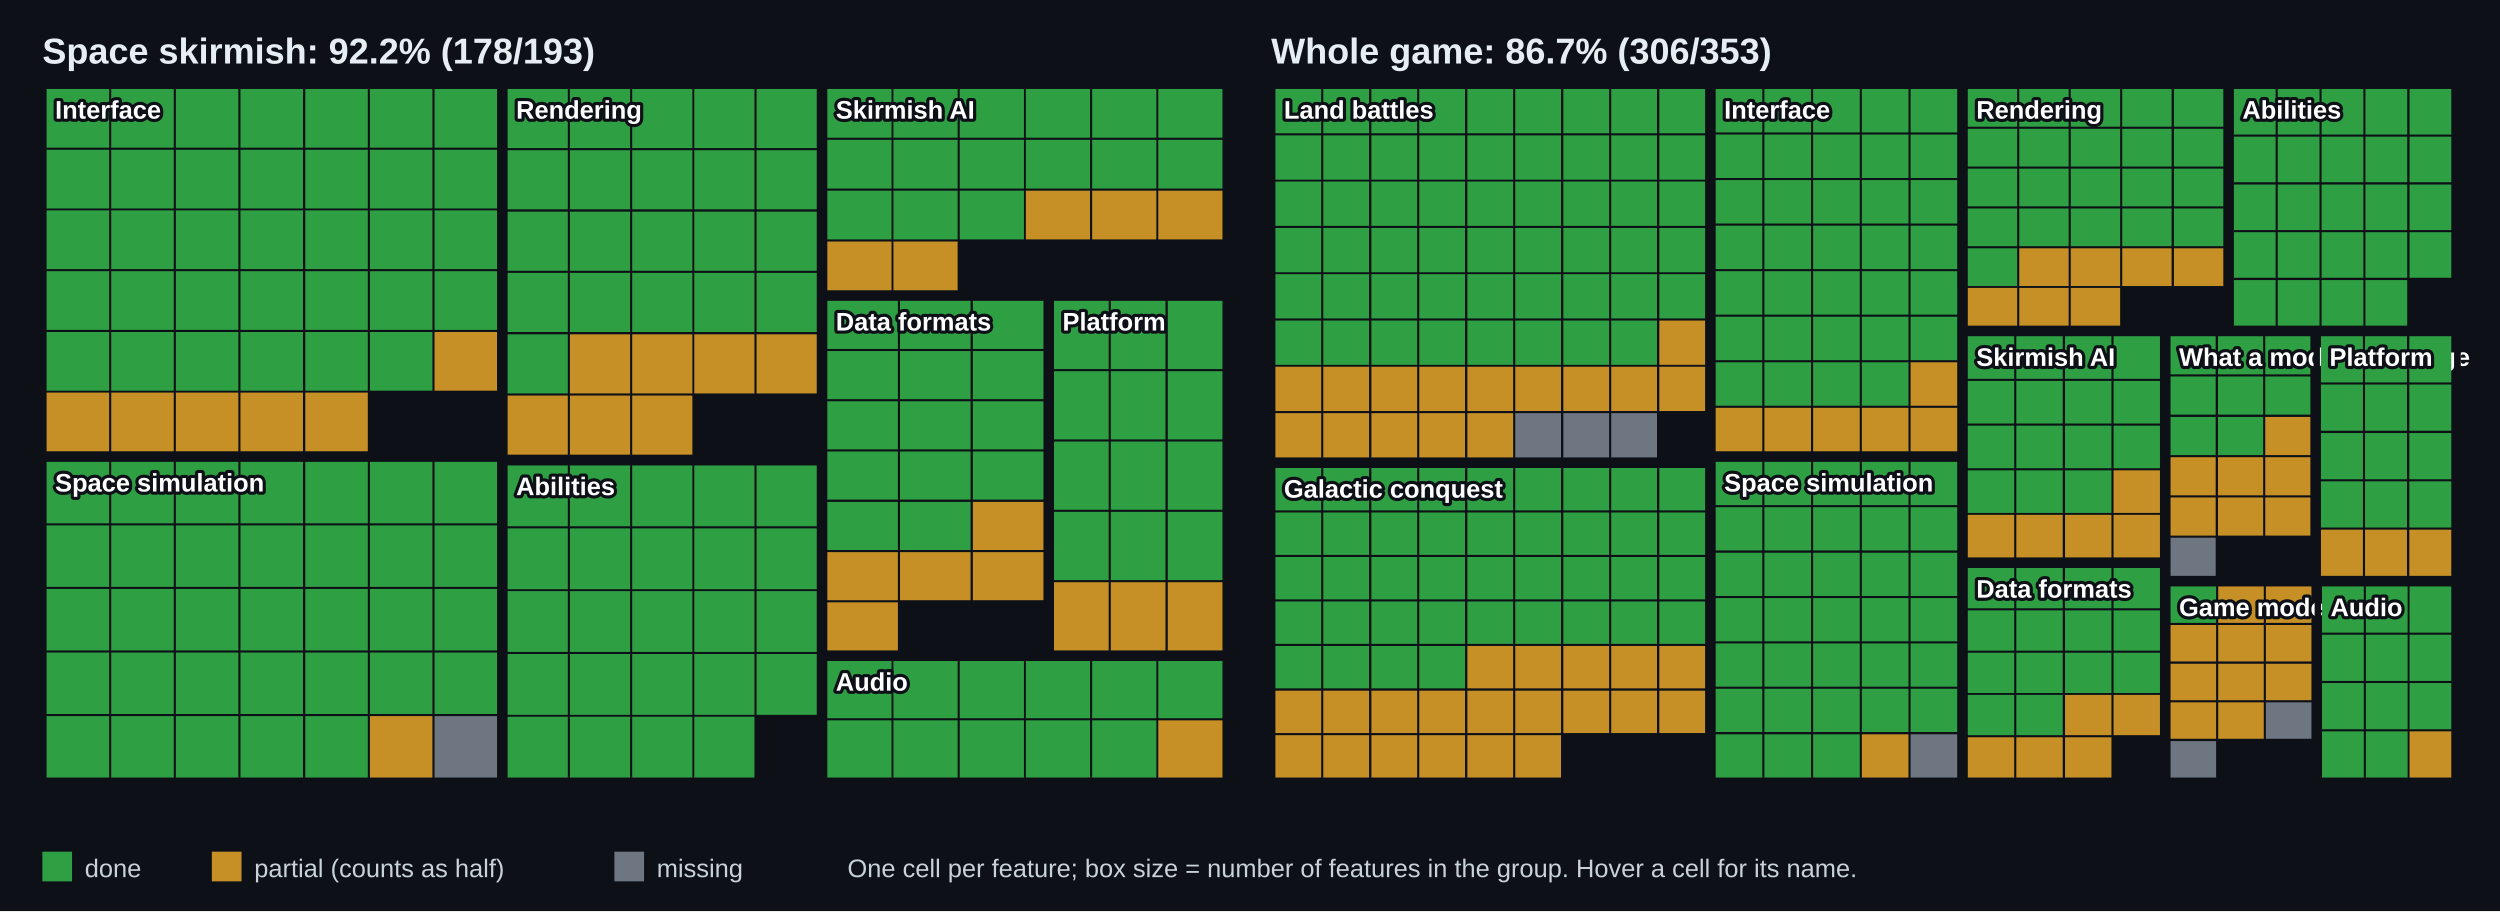
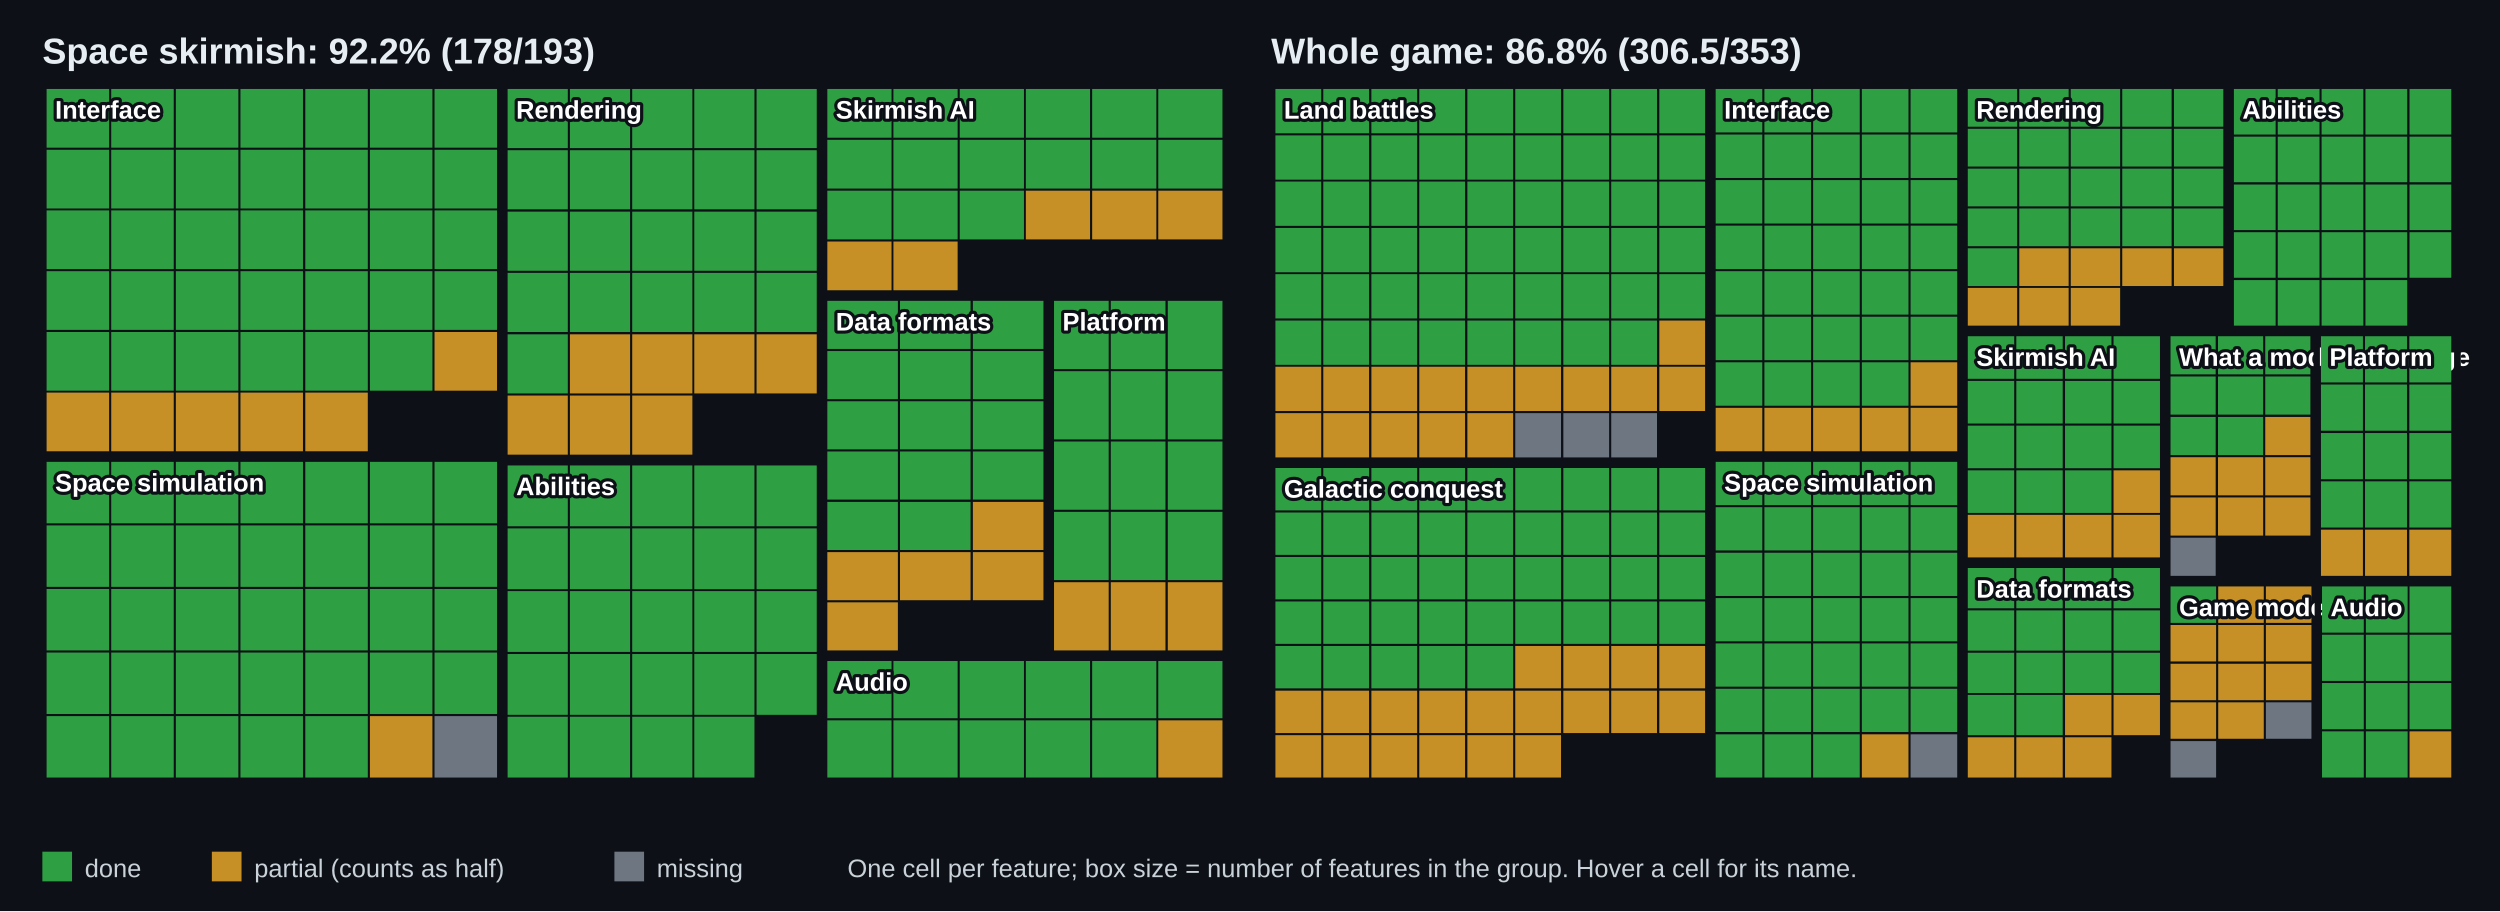
<svg xmlns="http://www.w3.org/2000/svg" viewBox="0 0 1180 430" width="1180" height="430" font-family="Segoe UI, Arial, sans-serif">
  <style>.title{font-size:17px;font-weight:700;fill:#e6edf3}.lab{font-size:12px;font-weight:700;fill:#fff}.lab.bg{stroke:#0d1117;stroke-width:3px;stroke-linejoin:round}.key{font-size:12px;fill:#c9d1d9}</style>
  <rect width="1180" height="430" fill="#0d1117" />
  <text x="20" y="30" class="title">Space skirmish: 92.2% (178/193)</text>
  <rect x="20" y="40" width="560" height="330" fill="#0d1117" />
  <rect x="22.0" y="42.0" width="29.5" height="27.7" fill="#2ea043" />
  <rect x="52.5" y="42.0" width="29.5" height="27.7" fill="#2ea043" />
  <rect x="83.0" y="42.0" width="29.5" height="27.7" fill="#2ea043" />
  <rect x="113.5" y="42.0" width="29.5" height="27.7" fill="#2ea043" />
  <rect x="144.1" y="42.0" width="29.5" height="27.7" fill="#2ea043" />
  <rect x="174.6" y="42.0" width="29.5" height="27.7" fill="#2ea043" />
  <rect x="205.1" y="42.0" width="29.5" height="27.7" fill="#2ea043" />
  <rect x="22.0" y="70.7" width="29.5" height="27.7" fill="#2ea043" />
  <rect x="52.5" y="70.7" width="29.5" height="27.7" fill="#2ea043" />
  <rect x="83.0" y="70.7" width="29.5" height="27.7" fill="#2ea043" />
  <rect x="113.5" y="70.7" width="29.5" height="27.7" fill="#2ea043" />
  <rect x="144.1" y="70.7" width="29.5" height="27.7" fill="#2ea043" />
  <rect x="174.6" y="70.7" width="29.5" height="27.7" fill="#2ea043" />
  <rect x="205.1" y="70.7" width="29.5" height="27.7" fill="#2ea043" />
  <rect x="22.0" y="99.3" width="29.5" height="27.7" fill="#2ea043" />
  <rect x="52.5" y="99.3" width="29.5" height="27.7" fill="#2ea043" />
  <rect x="83.0" y="99.3" width="29.5" height="27.7" fill="#2ea043" />
  <rect x="113.5" y="99.3" width="29.5" height="27.7" fill="#2ea043" />
  <rect x="144.1" y="99.3" width="29.5" height="27.7" fill="#2ea043" />
  <rect x="174.6" y="99.3" width="29.5" height="27.7" fill="#2ea043" />
  <rect x="205.1" y="99.3" width="29.5" height="27.7" fill="#2ea043" />
  <rect x="22.0" y="128.0" width="29.5" height="27.7" fill="#2ea043" />
  <rect x="52.5" y="128.0" width="29.5" height="27.7" fill="#2ea043" />
  <rect x="83.0" y="128.0" width="29.5" height="27.7" fill="#2ea043" />
  <rect x="113.5" y="128.0" width="29.5" height="27.7" fill="#2ea043" />
  <rect x="144.1" y="128.0" width="29.5" height="27.7" fill="#2ea043" />
  <rect x="174.6" y="128.0" width="29.5" height="27.7" fill="#2ea043" />
  <rect x="205.1" y="128.0" width="29.5" height="27.7" fill="#2ea043" />
  <rect x="22.0" y="156.7" width="29.5" height="27.7" fill="#2ea043" />
  <rect x="52.5" y="156.7" width="29.5" height="27.7" fill="#2ea043" />
  <rect x="83.0" y="156.7" width="29.5" height="27.7" fill="#2ea043" />
  <rect x="113.5" y="156.7" width="29.5" height="27.7" fill="#2ea043" />
  <rect x="144.1" y="156.7" width="29.5" height="27.7" fill="#2ea043" />
  <rect x="174.6" y="156.7" width="29.5" height="27.7" fill="#2ea043" />
  <rect x="205.1" y="156.7" width="29.5" height="27.7" fill="#c69026" />
  <rect x="22.0" y="185.3" width="29.5" height="27.7" fill="#c69026" />
  <rect x="52.5" y="185.3" width="29.5" height="27.7" fill="#c69026" />
  <rect x="83.0" y="185.3" width="29.5" height="27.7" fill="#c69026" />
  <rect x="113.5" y="185.3" width="29.5" height="27.7" fill="#c69026" />
  <rect x="144.1" y="185.3" width="29.5" height="27.7" fill="#c69026" />
  <rect x="20.0" y="40.0" width="217.6" height="176.0" fill="none" stroke="#0d1117" stroke-width="3" />
  <text x="26.0" y="56.0" class="lab bg">Interface</text>
  <text x="26.0" y="56.0" class="lab">Interface</text>
  <rect x="22.0" y="218.0" width="29.5" height="29.0" fill="#2ea043" />
  <rect x="52.5" y="218.0" width="29.5" height="29.0" fill="#2ea043" />
  <rect x="83.0" y="218.0" width="29.5" height="29.0" fill="#2ea043" />
  <rect x="113.5" y="218.0" width="29.5" height="29.0" fill="#2ea043" />
  <rect x="144.1" y="218.0" width="29.5" height="29.0" fill="#2ea043" />
  <rect x="174.6" y="218.0" width="29.5" height="29.0" fill="#2ea043" />
  <rect x="205.1" y="218.0" width="29.5" height="29.0" fill="#2ea043" />
  <rect x="22.0" y="248.0" width="29.5" height="29.0" fill="#2ea043" />
  <rect x="52.5" y="248.0" width="29.5" height="29.0" fill="#2ea043" />
  <rect x="83.0" y="248.0" width="29.5" height="29.0" fill="#2ea043" />
  <rect x="113.5" y="248.0" width="29.5" height="29.0" fill="#2ea043" />
  <rect x="144.1" y="248.0" width="29.5" height="29.0" fill="#2ea043" />
  <rect x="174.6" y="248.0" width="29.5" height="29.0" fill="#2ea043" />
  <rect x="205.1" y="248.0" width="29.5" height="29.0" fill="#2ea043" />
  <rect x="22.0" y="278.0" width="29.5" height="29.0" fill="#2ea043" />
  <rect x="52.5" y="278.0" width="29.5" height="29.0" fill="#2ea043" />
  <rect x="83.0" y="278.0" width="29.5" height="29.0" fill="#2ea043" />
  <rect x="113.5" y="278.0" width="29.5" height="29.0" fill="#2ea043" />
  <rect x="144.1" y="278.0" width="29.5" height="29.0" fill="#2ea043" />
  <rect x="174.6" y="278.0" width="29.5" height="29.0" fill="#2ea043" />
  <rect x="205.1" y="278.0" width="29.5" height="29.0" fill="#2ea043" />
  <rect x="22.0" y="308.0" width="29.5" height="29.0" fill="#2ea043" />
  <rect x="52.5" y="308.0" width="29.5" height="29.0" fill="#2ea043" />
  <rect x="83.0" y="308.0" width="29.5" height="29.0" fill="#2ea043" />
  <rect x="113.5" y="308.0" width="29.5" height="29.0" fill="#2ea043" />
  <rect x="144.1" y="308.0" width="29.5" height="29.0" fill="#2ea043" />
  <rect x="174.6" y="308.0" width="29.5" height="29.0" fill="#2ea043" />
  <rect x="205.1" y="308.0" width="29.5" height="29.0" fill="#2ea043" />
  <rect x="22.0" y="338.0" width="29.5" height="29.0" fill="#2ea043" />
  <rect x="52.5" y="338.0" width="29.5" height="29.0" fill="#2ea043" />
  <rect x="83.0" y="338.0" width="29.5" height="29.0" fill="#2ea043" />
  <rect x="113.5" y="338.0" width="29.5" height="29.0" fill="#2ea043" />
  <rect x="144.1" y="338.0" width="29.5" height="29.0" fill="#2ea043" />
  <rect x="174.6" y="338.0" width="29.5" height="29.0" fill="#c69026" />
  <rect x="205.1" y="338.0" width="29.5" height="29.0" fill="#6e7681" />
  <rect x="20.0" y="216.0" width="217.6" height="154.0" fill="none" stroke="#0d1117" stroke-width="3" />
  <text x="26.0" y="232.0" class="lab bg">Space simulation</text>
  <text x="26.0" y="232.0" class="lab">Space simulation</text>
  <rect x="239.6" y="42.0" width="28.4" height="27.9" fill="#2ea043" />
  <rect x="269.0" y="42.0" width="28.4" height="27.9" fill="#2ea043" />
  <rect x="298.4" y="42.0" width="28.4" height="27.9" fill="#2ea043" />
  <rect x="327.7" y="42.0" width="28.4" height="27.9" fill="#2ea043" />
  <rect x="357.1" y="42.0" width="28.4" height="27.9" fill="#2ea043" />
  <rect x="239.6" y="70.9" width="28.4" height="27.9" fill="#2ea043" />
  <rect x="269.0" y="70.9" width="28.4" height="27.9" fill="#2ea043" />
  <rect x="298.4" y="70.9" width="28.4" height="27.9" fill="#2ea043" />
  <rect x="327.7" y="70.9" width="28.4" height="27.9" fill="#2ea043" />
  <rect x="357.1" y="70.9" width="28.4" height="27.9" fill="#2ea043" />
  <rect x="239.6" y="99.9" width="28.4" height="27.9" fill="#2ea043" />
  <rect x="269.0" y="99.9" width="28.4" height="27.9" fill="#2ea043" />
  <rect x="298.4" y="99.9" width="28.4" height="27.9" fill="#2ea043" />
  <rect x="327.7" y="99.9" width="28.4" height="27.9" fill="#2ea043" />
  <rect x="357.1" y="99.9" width="28.4" height="27.9" fill="#2ea043" />
  <rect x="239.6" y="128.8" width="28.4" height="27.9" fill="#2ea043" />
  <rect x="269.0" y="128.8" width="28.4" height="27.9" fill="#2ea043" />
  <rect x="298.4" y="128.8" width="28.4" height="27.9" fill="#2ea043" />
  <rect x="327.7" y="128.8" width="28.4" height="27.9" fill="#2ea043" />
  <rect x="357.1" y="128.8" width="28.4" height="27.9" fill="#2ea043" />
  <rect x="239.6" y="157.8" width="28.4" height="27.9" fill="#2ea043" />
  <rect x="269.0" y="157.8" width="28.4" height="27.9" fill="#c69026" />
  <rect x="298.4" y="157.8" width="28.4" height="27.9" fill="#c69026" />
  <rect x="327.7" y="157.8" width="28.4" height="27.9" fill="#c69026" />
  <rect x="357.1" y="157.8" width="28.4" height="27.9" fill="#c69026" />
  <rect x="239.6" y="186.7" width="28.4" height="27.9" fill="#c69026" />
  <rect x="269.0" y="186.7" width="28.4" height="27.9" fill="#c69026" />
  <rect x="298.4" y="186.7" width="28.4" height="27.9" fill="#c69026" />
  <rect x="237.6" y="40.0" width="150.9" height="177.7" fill="none" stroke="#0d1117" stroke-width="3" />
  <text x="243.6" y="56.0" class="lab bg">Rendering</text>
  <text x="243.6" y="56.0" class="lab">Rendering</text>
  <rect x="239.6" y="219.7" width="28.4" height="28.7" fill="#2ea043" />
  <rect x="269.0" y="219.7" width="28.4" height="28.7" fill="#2ea043" />
  <rect x="298.4" y="219.7" width="28.4" height="28.7" fill="#2ea043" />
  <rect x="327.7" y="219.7" width="28.4" height="28.7" fill="#2ea043" />
  <rect x="357.1" y="219.7" width="28.4" height="28.7" fill="#2ea043" />
  <rect x="239.6" y="249.4" width="28.4" height="28.7" fill="#2ea043" />
  <rect x="269.0" y="249.4" width="28.4" height="28.7" fill="#2ea043" />
  <rect x="298.4" y="249.4" width="28.4" height="28.7" fill="#2ea043" />
  <rect x="327.7" y="249.4" width="28.4" height="28.7" fill="#2ea043" />
  <rect x="357.1" y="249.4" width="28.4" height="28.7" fill="#2ea043" />
  <rect x="239.6" y="279.0" width="28.4" height="28.7" fill="#2ea043" />
  <rect x="269.0" y="279.0" width="28.4" height="28.7" fill="#2ea043" />
  <rect x="298.4" y="279.0" width="28.4" height="28.7" fill="#2ea043" />
  <rect x="327.7" y="279.0" width="28.4" height="28.7" fill="#2ea043" />
  <rect x="357.1" y="279.0" width="28.4" height="28.7" fill="#2ea043" />
  <rect x="239.6" y="308.7" width="28.4" height="28.7" fill="#2ea043" />
  <rect x="269.0" y="308.7" width="28.4" height="28.7" fill="#2ea043" />
  <rect x="298.4" y="308.7" width="28.4" height="28.7" fill="#2ea043" />
  <rect x="327.7" y="308.7" width="28.4" height="28.7" fill="#2ea043" />
  <rect x="357.1" y="308.7" width="28.4" height="28.7" fill="#2ea043" />
  <rect x="239.6" y="338.3" width="28.4" height="28.7" fill="#2ea043" />
  <rect x="269.0" y="338.3" width="28.4" height="28.7" fill="#2ea043" />
  <rect x="298.4" y="338.3" width="28.4" height="28.7" fill="#2ea043" />
  <rect x="327.7" y="338.3" width="28.4" height="28.7" fill="#2ea043" />
  <rect x="237.6" y="217.7" width="150.9" height="152.3" fill="none" stroke="#0d1117" stroke-width="3" />
  <text x="243.6" y="233.7" class="lab bg">Abilities</text>
  <text x="243.6" y="233.7" class="lab">Abilities</text>
  <rect x="390.5" y="42.0" width="30.3" height="23.0" fill="#2ea043" />
  <rect x="421.7" y="42.0" width="30.3" height="23.0" fill="#2ea043" />
  <rect x="453.0" y="42.0" width="30.3" height="23.0" fill="#2ea043" />
  <rect x="484.2" y="42.0" width="30.3" height="23.0" fill="#2ea043" />
  <rect x="515.5" y="42.0" width="30.3" height="23.0" fill="#2ea043" />
  <rect x="546.7" y="42.0" width="30.3" height="23.0" fill="#2ea043" />
  <rect x="390.5" y="66.0" width="30.3" height="23.0" fill="#2ea043" />
  <rect x="421.7" y="66.0" width="30.3" height="23.0" fill="#2ea043" />
  <rect x="453.0" y="66.0" width="30.3" height="23.0" fill="#2ea043" />
  <rect x="484.2" y="66.0" width="30.3" height="23.0" fill="#2ea043" />
  <rect x="515.5" y="66.0" width="30.3" height="23.0" fill="#2ea043" />
  <rect x="546.7" y="66.0" width="30.3" height="23.0" fill="#2ea043" />
  <rect x="390.5" y="90.0" width="30.3" height="23.0" fill="#2ea043" />
  <rect x="421.7" y="90.0" width="30.3" height="23.0" fill="#2ea043" />
  <rect x="453.0" y="90.0" width="30.3" height="23.0" fill="#2ea043" />
  <rect x="484.2" y="90.0" width="30.3" height="23.0" fill="#c69026" />
  <rect x="515.5" y="90.0" width="30.3" height="23.0" fill="#c69026" />
  <rect x="546.7" y="90.0" width="30.3" height="23.0" fill="#c69026" />
  <rect x="390.5" y="114.0" width="30.3" height="23.0" fill="#c69026" />
  <rect x="421.7" y="114.0" width="30.3" height="23.0" fill="#c69026" />
  <rect x="388.5" y="40.0" width="191.5" height="100.0" fill="none" stroke="#0d1117" stroke-width="3" />
  <text x="394.5" y="56.0" class="lab bg">Skirmish AI</text>
  <text x="394.5" y="56.0" class="lab">Skirmish AI</text>
  <rect x="390.5" y="142.0" width="33.3" height="22.7" fill="#2ea043" />
  <rect x="424.8" y="142.0" width="33.3" height="22.7" fill="#2ea043" />
  <rect x="459.2" y="142.0" width="33.3" height="22.7" fill="#2ea043" />
  <rect x="390.5" y="165.7" width="33.3" height="22.7" fill="#2ea043" />
  <rect x="424.8" y="165.7" width="33.3" height="22.7" fill="#2ea043" />
  <rect x="459.2" y="165.7" width="33.3" height="22.7" fill="#2ea043" />
  <rect x="390.5" y="189.4" width="33.3" height="22.7" fill="#2ea043" />
  <rect x="424.8" y="189.4" width="33.3" height="22.7" fill="#2ea043" />
  <rect x="459.2" y="189.4" width="33.3" height="22.7" fill="#2ea043" />
  <rect x="390.5" y="213.1" width="33.3" height="22.7" fill="#2ea043" />
  <rect x="424.8" y="213.1" width="33.3" height="22.7" fill="#2ea043" />
  <rect x="459.2" y="213.1" width="33.3" height="22.7" fill="#2ea043" />
  <rect x="390.5" y="236.9" width="33.3" height="22.7" fill="#2ea043" />
  <rect x="424.8" y="236.9" width="33.3" height="22.7" fill="#2ea043" />
  <rect x="459.2" y="236.9" width="33.3" height="22.7" fill="#c69026" />
  <rect x="390.5" y="260.6" width="33.3" height="22.7" fill="#c69026" />
  <rect x="424.8" y="260.6" width="33.3" height="22.7" fill="#c69026" />
  <rect x="459.2" y="260.6" width="33.3" height="22.7" fill="#c69026" />
  <rect x="390.5" y="284.3" width="33.3" height="22.7" fill="#c69026" />
  <rect x="388.5" y="140.0" width="107.0" height="170.0" fill="none" stroke="#0d1117" stroke-width="3" />
  <text x="394.5" y="156.0" class="lab bg">Data formats</text>
  <text x="394.5" y="156.0" class="lab">Data formats</text>
  <rect x="497.5" y="142.0" width="25.8" height="32.2" fill="#2ea043" />
  <rect x="524.3" y="142.0" width="25.8" height="32.2" fill="#2ea043" />
  <rect x="551.2" y="142.0" width="25.8" height="32.2" fill="#2ea043" />
  <rect x="497.5" y="175.2" width="25.8" height="32.2" fill="#2ea043" />
  <rect x="524.3" y="175.2" width="25.8" height="32.2" fill="#2ea043" />
  <rect x="551.2" y="175.2" width="25.8" height="32.2" fill="#2ea043" />
  <rect x="497.5" y="208.4" width="25.8" height="32.2" fill="#2ea043" />
  <rect x="524.3" y="208.4" width="25.8" height="32.2" fill="#2ea043" />
  <rect x="551.2" y="208.4" width="25.8" height="32.2" fill="#2ea043" />
  <rect x="497.5" y="241.6" width="25.8" height="32.2" fill="#2ea043" />
  <rect x="524.3" y="241.6" width="25.8" height="32.2" fill="#2ea043" />
  <rect x="551.2" y="241.6" width="25.8" height="32.2" fill="#2ea043" />
  <rect x="497.5" y="274.8" width="25.8" height="32.2" fill="#c69026" />
  <rect x="524.3" y="274.8" width="25.8" height="32.2" fill="#c69026" />
  <rect x="551.2" y="274.8" width="25.8" height="32.2" fill="#c69026" />
  <rect x="495.5" y="140.0" width="84.5" height="170.0" fill="none" stroke="#0d1117" stroke-width="3" />
  <text x="501.5" y="156.0" class="lab bg">Platform</text>
  <text x="501.5" y="156.0" class="lab">Platform</text>
  <rect x="390.5" y="312.0" width="30.3" height="27.0" fill="#2ea043" />
  <rect x="421.7" y="312.0" width="30.3" height="27.0" fill="#2ea043" />
  <rect x="453.0" y="312.0" width="30.3" height="27.0" fill="#2ea043" />
  <rect x="484.2" y="312.0" width="30.3" height="27.0" fill="#2ea043" />
  <rect x="515.5" y="312.0" width="30.3" height="27.0" fill="#2ea043" />
  <rect x="546.7" y="312.0" width="30.3" height="27.0" fill="#2ea043" />
  <rect x="390.5" y="340.0" width="30.3" height="27.0" fill="#2ea043" />
  <rect x="421.7" y="340.0" width="30.3" height="27.0" fill="#2ea043" />
  <rect x="453.0" y="340.0" width="30.3" height="27.0" fill="#2ea043" />
  <rect x="484.2" y="340.0" width="30.3" height="27.0" fill="#2ea043" />
  <rect x="515.5" y="340.0" width="30.3" height="27.0" fill="#2ea043" />
  <rect x="546.7" y="340.0" width="30.3" height="27.0" fill="#c69026" />
  <rect x="388.5" y="310.0" width="191.5" height="60.0" fill="none" stroke="#0d1117" stroke-width="3" />
  <text x="394.5" y="326.0" class="lab bg">Audio</text>
  <text x="394.5" y="326.0" class="lab">Audio</text>
-   <text x="600" y="30" class="title">Whole game: 86.7% (306/353)</text>
+   <text x="600" y="30" class="title">Whole game: 86.8% (306.5/353)</text>
  <rect x="600" y="40" width="560" height="330" fill="#0d1117" />
  <rect x="602.0" y="42.0" width="21.6" height="20.9" fill="#2ea043" />
  <rect x="624.6" y="42.0" width="21.6" height="20.9" fill="#2ea043" />
  <rect x="647.3" y="42.0" width="21.6" height="20.9" fill="#2ea043" />
  <rect x="669.9" y="42.0" width="21.6" height="20.9" fill="#2ea043" />
  <rect x="692.6" y="42.0" width="21.6" height="20.9" fill="#2ea043" />
  <rect x="715.2" y="42.0" width="21.6" height="20.9" fill="#2ea043" />
  <rect x="737.9" y="42.0" width="21.6" height="20.9" fill="#2ea043" />
  <rect x="760.5" y="42.0" width="21.6" height="20.9" fill="#2ea043" />
  <rect x="783.2" y="42.0" width="21.6" height="20.9" fill="#2ea043" />
  <rect x="602.0" y="63.9" width="21.6" height="20.9" fill="#2ea043" />
  <rect x="624.6" y="63.9" width="21.6" height="20.9" fill="#2ea043" />
  <rect x="647.3" y="63.9" width="21.6" height="20.9" fill="#2ea043" />
  <rect x="669.9" y="63.9" width="21.6" height="20.9" fill="#2ea043" />
  <rect x="692.6" y="63.9" width="21.6" height="20.9" fill="#2ea043" />
  <rect x="715.2" y="63.9" width="21.6" height="20.9" fill="#2ea043" />
  <rect x="737.9" y="63.9" width="21.6" height="20.9" fill="#2ea043" />
  <rect x="760.5" y="63.9" width="21.6" height="20.9" fill="#2ea043" />
  <rect x="783.2" y="63.9" width="21.6" height="20.9" fill="#2ea043" />
  <rect x="602.0" y="85.7" width="21.6" height="20.9" fill="#2ea043" />
  <rect x="624.6" y="85.7" width="21.6" height="20.9" fill="#2ea043" />
  <rect x="647.3" y="85.7" width="21.6" height="20.9" fill="#2ea043" />
  <rect x="669.9" y="85.7" width="21.6" height="20.9" fill="#2ea043" />
  <rect x="692.6" y="85.7" width="21.6" height="20.9" fill="#2ea043" />
  <rect x="715.2" y="85.7" width="21.6" height="20.9" fill="#2ea043" />
  <rect x="737.9" y="85.7" width="21.6" height="20.9" fill="#2ea043" />
  <rect x="760.5" y="85.7" width="21.6" height="20.9" fill="#2ea043" />
  <rect x="783.2" y="85.7" width="21.6" height="20.9" fill="#2ea043" />
  <rect x="602.0" y="107.6" width="21.6" height="20.9" fill="#2ea043" />
  <rect x="624.6" y="107.6" width="21.6" height="20.9" fill="#2ea043" />
  <rect x="647.3" y="107.6" width="21.6" height="20.9" fill="#2ea043" />
  <rect x="669.9" y="107.6" width="21.6" height="20.9" fill="#2ea043" />
  <rect x="692.6" y="107.6" width="21.6" height="20.9" fill="#2ea043" />
  <rect x="715.2" y="107.6" width="21.6" height="20.9" fill="#2ea043" />
  <rect x="737.9" y="107.6" width="21.6" height="20.9" fill="#2ea043" />
  <rect x="760.5" y="107.6" width="21.6" height="20.9" fill="#2ea043" />
  <rect x="783.2" y="107.6" width="21.6" height="20.9" fill="#2ea043" />
  <rect x="602.0" y="129.4" width="21.6" height="20.9" fill="#2ea043" />
  <rect x="624.6" y="129.4" width="21.6" height="20.9" fill="#2ea043" />
  <rect x="647.3" y="129.4" width="21.6" height="20.9" fill="#2ea043" />
  <rect x="669.9" y="129.4" width="21.6" height="20.9" fill="#2ea043" />
  <rect x="692.6" y="129.4" width="21.6" height="20.9" fill="#2ea043" />
  <rect x="715.2" y="129.4" width="21.6" height="20.9" fill="#2ea043" />
  <rect x="737.9" y="129.4" width="21.6" height="20.9" fill="#2ea043" />
  <rect x="760.5" y="129.4" width="21.6" height="20.9" fill="#2ea043" />
  <rect x="783.2" y="129.4" width="21.6" height="20.9" fill="#2ea043" />
  <rect x="602.0" y="151.3" width="21.6" height="20.9" fill="#2ea043" />
  <rect x="624.6" y="151.3" width="21.6" height="20.9" fill="#2ea043" />
  <rect x="647.3" y="151.3" width="21.6" height="20.9" fill="#2ea043" />
  <rect x="669.9" y="151.3" width="21.6" height="20.9" fill="#2ea043" />
  <rect x="692.6" y="151.3" width="21.6" height="20.9" fill="#2ea043" />
  <rect x="715.2" y="151.3" width="21.6" height="20.9" fill="#2ea043" />
  <rect x="737.9" y="151.3" width="21.6" height="20.9" fill="#2ea043" />
  <rect x="760.5" y="151.3" width="21.6" height="20.9" fill="#2ea043" />
  <rect x="783.2" y="151.3" width="21.6" height="20.9" fill="#c69026" />
  <rect x="602.0" y="173.1" width="21.6" height="20.9" fill="#c69026" />
  <rect x="624.6" y="173.1" width="21.6" height="20.9" fill="#c69026" />
  <rect x="647.3" y="173.1" width="21.6" height="20.9" fill="#c69026" />
  <rect x="669.9" y="173.1" width="21.6" height="20.9" fill="#c69026" />
  <rect x="692.6" y="173.1" width="21.6" height="20.9" fill="#c69026" />
  <rect x="715.2" y="173.1" width="21.6" height="20.9" fill="#c69026" />
  <rect x="737.9" y="173.1" width="21.6" height="20.9" fill="#c69026" />
  <rect x="760.5" y="173.1" width="21.6" height="20.9" fill="#c69026" />
  <rect x="783.2" y="173.1" width="21.6" height="20.9" fill="#c69026" />
  <rect x="602.0" y="195.0" width="21.6" height="20.9" fill="#c69026" />
  <rect x="624.6" y="195.0" width="21.6" height="20.9" fill="#c69026" />
  <rect x="647.3" y="195.0" width="21.6" height="20.9" fill="#c69026" />
  <rect x="669.9" y="195.0" width="21.6" height="20.9" fill="#c69026" />
  <rect x="692.6" y="195.0" width="21.6" height="20.9" fill="#c69026" />
  <rect x="715.2" y="195.0" width="21.6" height="20.9" fill="#6e7681" />
  <rect x="737.9" y="195.0" width="21.6" height="20.9" fill="#6e7681" />
  <rect x="760.5" y="195.0" width="21.6" height="20.9" fill="#6e7681" />
  <rect x="600.0" y="40.0" width="207.8" height="178.9" fill="none" stroke="#0d1117" stroke-width="3" />
  <text x="606.0" y="56.0" class="lab bg">Land battles</text>
  <text x="606.0" y="56.0" class="lab">Land battles</text>
  <rect x="602.0" y="220.9" width="21.6" height="20.0" fill="#2ea043" />
  <rect x="624.6" y="220.9" width="21.6" height="20.0" fill="#2ea043" />
  <rect x="647.3" y="220.9" width="21.6" height="20.0" fill="#2ea043" />
  <rect x="669.9" y="220.9" width="21.6" height="20.0" fill="#2ea043" />
  <rect x="692.6" y="220.9" width="21.6" height="20.0" fill="#2ea043" />
  <rect x="715.2" y="220.9" width="21.6" height="20.0" fill="#2ea043" />
  <rect x="737.9" y="220.9" width="21.6" height="20.0" fill="#2ea043" />
  <rect x="760.5" y="220.9" width="21.6" height="20.0" fill="#2ea043" />
  <rect x="783.2" y="220.9" width="21.6" height="20.0" fill="#2ea043" />
  <rect x="602.0" y="241.9" width="21.6" height="20.0" fill="#2ea043" />
  <rect x="624.6" y="241.9" width="21.6" height="20.0" fill="#2ea043" />
  <rect x="647.3" y="241.9" width="21.6" height="20.0" fill="#2ea043" />
  <rect x="669.9" y="241.9" width="21.6" height="20.0" fill="#2ea043" />
  <rect x="692.6" y="241.9" width="21.6" height="20.0" fill="#2ea043" />
  <rect x="715.2" y="241.9" width="21.6" height="20.0" fill="#2ea043" />
  <rect x="737.9" y="241.9" width="21.6" height="20.0" fill="#2ea043" />
  <rect x="760.5" y="241.9" width="21.6" height="20.0" fill="#2ea043" />
  <rect x="783.2" y="241.9" width="21.6" height="20.0" fill="#2ea043" />
  <rect x="602.0" y="262.9" width="21.6" height="20.0" fill="#2ea043" />
  <rect x="624.6" y="262.9" width="21.6" height="20.0" fill="#2ea043" />
  <rect x="647.3" y="262.9" width="21.6" height="20.0" fill="#2ea043" />
  <rect x="669.9" y="262.9" width="21.6" height="20.0" fill="#2ea043" />
  <rect x="692.6" y="262.9" width="21.6" height="20.0" fill="#2ea043" />
  <rect x="715.2" y="262.9" width="21.6" height="20.0" fill="#2ea043" />
  <rect x="737.9" y="262.9" width="21.6" height="20.0" fill="#2ea043" />
  <rect x="760.5" y="262.9" width="21.6" height="20.0" fill="#2ea043" />
  <rect x="783.2" y="262.9" width="21.6" height="20.0" fill="#2ea043" />
  <rect x="602.0" y="283.9" width="21.6" height="20.0" fill="#2ea043" />
  <rect x="624.6" y="283.9" width="21.6" height="20.0" fill="#2ea043" />
  <rect x="647.3" y="283.9" width="21.6" height="20.0" fill="#2ea043" />
  <rect x="669.9" y="283.9" width="21.6" height="20.0" fill="#2ea043" />
  <rect x="692.6" y="283.9" width="21.6" height="20.0" fill="#2ea043" />
  <rect x="715.2" y="283.9" width="21.6" height="20.0" fill="#2ea043" />
  <rect x="737.9" y="283.9" width="21.6" height="20.0" fill="#2ea043" />
  <rect x="760.5" y="283.9" width="21.6" height="20.0" fill="#2ea043" />
  <rect x="783.2" y="283.9" width="21.6" height="20.0" fill="#2ea043" />
  <rect x="602.0" y="304.9" width="21.6" height="20.0" fill="#2ea043" />
  <rect x="624.6" y="304.9" width="21.6" height="20.0" fill="#2ea043" />
  <rect x="647.3" y="304.9" width="21.6" height="20.0" fill="#2ea043" />
  <rect x="669.9" y="304.9" width="21.6" height="20.0" fill="#2ea043" />
-   <rect x="692.6" y="304.9" width="21.6" height="20.0" fill="#c69026" />
+   <rect x="692.6" y="304.9" width="21.6" height="20.0" fill="#2ea043" />
  <rect x="715.2" y="304.9" width="21.6" height="20.0" fill="#c69026" />
  <rect x="737.9" y="304.9" width="21.6" height="20.0" fill="#c69026" />
  <rect x="760.5" y="304.9" width="21.6" height="20.0" fill="#c69026" />
  <rect x="783.2" y="304.9" width="21.6" height="20.0" fill="#c69026" />
  <rect x="602.0" y="326.0" width="21.6" height="20.0" fill="#c69026" />
  <rect x="624.6" y="326.0" width="21.6" height="20.0" fill="#c69026" />
  <rect x="647.3" y="326.0" width="21.6" height="20.0" fill="#c69026" />
  <rect x="669.9" y="326.0" width="21.6" height="20.0" fill="#c69026" />
  <rect x="692.6" y="326.0" width="21.6" height="20.0" fill="#c69026" />
  <rect x="715.2" y="326.0" width="21.6" height="20.0" fill="#c69026" />
  <rect x="737.9" y="326.0" width="21.6" height="20.0" fill="#c69026" />
  <rect x="760.5" y="326.0" width="21.6" height="20.0" fill="#c69026" />
  <rect x="783.2" y="326.0" width="21.6" height="20.0" fill="#c69026" />
  <rect x="602.0" y="347.0" width="21.6" height="20.0" fill="#c69026" />
  <rect x="624.6" y="347.0" width="21.6" height="20.0" fill="#c69026" />
  <rect x="647.3" y="347.0" width="21.6" height="20.0" fill="#c69026" />
  <rect x="669.9" y="347.0" width="21.6" height="20.0" fill="#c69026" />
  <rect x="692.6" y="347.0" width="21.6" height="20.0" fill="#c69026" />
  <rect x="715.2" y="347.0" width="21.6" height="20.0" fill="#c69026" />
  <rect x="600.0" y="218.9" width="207.8" height="151.1" fill="none" stroke="#0d1117" stroke-width="3" />
  <text x="606.0" y="234.9" class="lab bg">Galactic conquest</text>
  <text x="606.0" y="234.9" class="lab">Galactic conquest</text>
  <rect x="809.8" y="42.0" width="22.0" height="20.5" fill="#2ea043" />
  <rect x="832.8" y="42.0" width="22.0" height="20.5" fill="#2ea043" />
  <rect x="855.8" y="42.0" width="22.0" height="20.5" fill="#2ea043" />
  <rect x="878.8" y="42.0" width="22.0" height="20.5" fill="#2ea043" />
  <rect x="901.8" y="42.0" width="22.0" height="20.5" fill="#2ea043" />
  <rect x="809.8" y="63.5" width="22.0" height="20.5" fill="#2ea043" />
  <rect x="832.8" y="63.5" width="22.0" height="20.5" fill="#2ea043" />
  <rect x="855.8" y="63.5" width="22.0" height="20.5" fill="#2ea043" />
  <rect x="878.8" y="63.5" width="22.0" height="20.5" fill="#2ea043" />
  <rect x="901.8" y="63.5" width="22.0" height="20.5" fill="#2ea043" />
  <rect x="809.8" y="85.0" width="22.0" height="20.5" fill="#2ea043" />
  <rect x="832.8" y="85.0" width="22.0" height="20.5" fill="#2ea043" />
  <rect x="855.8" y="85.0" width="22.0" height="20.5" fill="#2ea043" />
  <rect x="878.8" y="85.0" width="22.0" height="20.5" fill="#2ea043" />
  <rect x="901.8" y="85.0" width="22.0" height="20.5" fill="#2ea043" />
  <rect x="809.8" y="106.5" width="22.0" height="20.5" fill="#2ea043" />
  <rect x="832.8" y="106.5" width="22.0" height="20.5" fill="#2ea043" />
  <rect x="855.8" y="106.5" width="22.0" height="20.5" fill="#2ea043" />
  <rect x="878.8" y="106.5" width="22.0" height="20.5" fill="#2ea043" />
  <rect x="901.8" y="106.5" width="22.0" height="20.5" fill="#2ea043" />
  <rect x="809.8" y="128.0" width="22.0" height="20.5" fill="#2ea043" />
  <rect x="832.8" y="128.0" width="22.0" height="20.5" fill="#2ea043" />
  <rect x="855.8" y="128.0" width="22.0" height="20.5" fill="#2ea043" />
  <rect x="878.8" y="128.0" width="22.0" height="20.5" fill="#2ea043" />
  <rect x="901.8" y="128.0" width="22.0" height="20.5" fill="#2ea043" />
  <rect x="809.8" y="149.5" width="22.0" height="20.5" fill="#2ea043" />
  <rect x="832.8" y="149.5" width="22.0" height="20.5" fill="#2ea043" />
  <rect x="855.8" y="149.5" width="22.0" height="20.5" fill="#2ea043" />
  <rect x="878.8" y="149.5" width="22.0" height="20.5" fill="#2ea043" />
  <rect x="901.8" y="149.5" width="22.0" height="20.5" fill="#2ea043" />
  <rect x="809.8" y="171.0" width="22.0" height="20.5" fill="#2ea043" />
  <rect x="832.8" y="171.0" width="22.0" height="20.5" fill="#2ea043" />
  <rect x="855.8" y="171.0" width="22.0" height="20.5" fill="#2ea043" />
  <rect x="878.8" y="171.0" width="22.0" height="20.5" fill="#2ea043" />
  <rect x="901.8" y="171.0" width="22.0" height="20.5" fill="#c69026" />
  <rect x="809.8" y="192.5" width="22.0" height="20.5" fill="#c69026" />
  <rect x="832.8" y="192.5" width="22.0" height="20.5" fill="#c69026" />
  <rect x="855.8" y="192.5" width="22.0" height="20.5" fill="#c69026" />
  <rect x="878.8" y="192.5" width="22.0" height="20.5" fill="#c69026" />
  <rect x="901.8" y="192.5" width="22.0" height="20.5" fill="#c69026" />
  <rect x="807.8" y="40.0" width="119.0" height="176.0" fill="none" stroke="#0d1117" stroke-width="3" />
  <text x="813.8" y="56.0" class="lab bg">Interface</text>
  <text x="813.8" y="56.0" class="lab">Interface</text>
  <rect x="809.8" y="218.0" width="22.0" height="20.4" fill="#2ea043" />
  <rect x="832.8" y="218.0" width="22.0" height="20.4" fill="#2ea043" />
  <rect x="855.8" y="218.0" width="22.0" height="20.4" fill="#2ea043" />
  <rect x="878.8" y="218.0" width="22.0" height="20.4" fill="#2ea043" />
  <rect x="901.8" y="218.0" width="22.0" height="20.4" fill="#2ea043" />
  <rect x="809.8" y="239.4" width="22.0" height="20.4" fill="#2ea043" />
  <rect x="832.8" y="239.4" width="22.0" height="20.4" fill="#2ea043" />
  <rect x="855.8" y="239.4" width="22.0" height="20.4" fill="#2ea043" />
  <rect x="878.8" y="239.4" width="22.0" height="20.4" fill="#2ea043" />
  <rect x="901.8" y="239.4" width="22.0" height="20.4" fill="#2ea043" />
  <rect x="809.8" y="260.9" width="22.0" height="20.4" fill="#2ea043" />
  <rect x="832.8" y="260.9" width="22.0" height="20.4" fill="#2ea043" />
  <rect x="855.8" y="260.9" width="22.0" height="20.4" fill="#2ea043" />
  <rect x="878.8" y="260.9" width="22.0" height="20.4" fill="#2ea043" />
  <rect x="901.8" y="260.9" width="22.0" height="20.4" fill="#2ea043" />
  <rect x="809.8" y="282.3" width="22.0" height="20.4" fill="#2ea043" />
  <rect x="832.8" y="282.3" width="22.0" height="20.4" fill="#2ea043" />
  <rect x="855.8" y="282.3" width="22.0" height="20.4" fill="#2ea043" />
  <rect x="878.8" y="282.3" width="22.0" height="20.4" fill="#2ea043" />
  <rect x="901.8" y="282.3" width="22.0" height="20.4" fill="#2ea043" />
  <rect x="809.8" y="303.7" width="22.0" height="20.4" fill="#2ea043" />
  <rect x="832.8" y="303.7" width="22.0" height="20.4" fill="#2ea043" />
  <rect x="855.8" y="303.7" width="22.0" height="20.4" fill="#2ea043" />
  <rect x="878.8" y="303.7" width="22.0" height="20.4" fill="#2ea043" />
  <rect x="901.8" y="303.7" width="22.0" height="20.4" fill="#2ea043" />
  <rect x="809.8" y="325.1" width="22.0" height="20.4" fill="#2ea043" />
  <rect x="832.8" y="325.1" width="22.0" height="20.4" fill="#2ea043" />
  <rect x="855.8" y="325.1" width="22.0" height="20.4" fill="#2ea043" />
  <rect x="878.8" y="325.1" width="22.0" height="20.4" fill="#2ea043" />
  <rect x="901.8" y="325.1" width="22.0" height="20.4" fill="#2ea043" />
  <rect x="809.8" y="346.6" width="22.0" height="20.4" fill="#2ea043" />
  <rect x="832.8" y="346.6" width="22.0" height="20.4" fill="#2ea043" />
  <rect x="855.8" y="346.6" width="22.0" height="20.4" fill="#2ea043" />
  <rect x="878.8" y="346.6" width="22.0" height="20.4" fill="#c69026" />
  <rect x="901.8" y="346.6" width="22.0" height="20.4" fill="#6e7681" />
  <rect x="807.8" y="216.0" width="119.0" height="154.0" fill="none" stroke="#0d1117" stroke-width="3" />
  <text x="813.8" y="232.0" class="lab bg">Space simulation</text>
  <text x="813.8" y="232.0" class="lab">Space simulation</text>
  <rect x="928.8" y="42.0" width="23.3" height="17.8" fill="#2ea043" />
  <rect x="953.1" y="42.0" width="23.3" height="17.8" fill="#2ea043" />
  <rect x="977.4" y="42.0" width="23.3" height="17.8" fill="#2ea043" />
  <rect x="1001.7" y="42.0" width="23.3" height="17.8" fill="#2ea043" />
  <rect x="1026.1" y="42.0" width="23.3" height="17.8" fill="#2ea043" />
  <rect x="928.8" y="60.8" width="23.3" height="17.8" fill="#2ea043" />
  <rect x="953.1" y="60.8" width="23.3" height="17.8" fill="#2ea043" />
  <rect x="977.4" y="60.8" width="23.3" height="17.8" fill="#2ea043" />
  <rect x="1001.7" y="60.8" width="23.3" height="17.8" fill="#2ea043" />
  <rect x="1026.1" y="60.8" width="23.3" height="17.8" fill="#2ea043" />
  <rect x="928.8" y="79.6" width="23.3" height="17.8" fill="#2ea043" />
  <rect x="953.1" y="79.6" width="23.3" height="17.8" fill="#2ea043" />
  <rect x="977.4" y="79.6" width="23.3" height="17.8" fill="#2ea043" />
  <rect x="1001.7" y="79.6" width="23.3" height="17.8" fill="#2ea043" />
  <rect x="1026.1" y="79.6" width="23.3" height="17.8" fill="#2ea043" />
  <rect x="928.8" y="98.4" width="23.3" height="17.8" fill="#2ea043" />
  <rect x="953.1" y="98.4" width="23.3" height="17.8" fill="#2ea043" />
  <rect x="977.4" y="98.4" width="23.3" height="17.8" fill="#2ea043" />
  <rect x="1001.7" y="98.4" width="23.3" height="17.8" fill="#2ea043" />
  <rect x="1026.1" y="98.4" width="23.3" height="17.8" fill="#2ea043" />
  <rect x="928.8" y="117.2" width="23.3" height="17.8" fill="#2ea043" />
  <rect x="953.1" y="117.2" width="23.3" height="17.8" fill="#c69026" />
  <rect x="977.4" y="117.2" width="23.3" height="17.8" fill="#c69026" />
  <rect x="1001.7" y="117.2" width="23.3" height="17.8" fill="#c69026" />
  <rect x="1026.1" y="117.2" width="23.3" height="17.8" fill="#c69026" />
  <rect x="928.8" y="135.9" width="23.3" height="17.8" fill="#c69026" />
  <rect x="953.1" y="135.9" width="23.3" height="17.8" fill="#c69026" />
  <rect x="977.4" y="135.9" width="23.3" height="17.8" fill="#c69026" />
  <rect x="926.8" y="40.0" width="125.6" height="116.7" fill="none" stroke="#0d1117" stroke-width="3" />
  <text x="932.8" y="56.0" class="lab bg">Rendering</text>
  <text x="932.8" y="56.0" class="lab">Rendering</text>
  <rect x="1054.4" y="42.0" width="19.7" height="21.5" fill="#2ea043" />
  <rect x="1075.1" y="42.0" width="19.7" height="21.5" fill="#2ea043" />
  <rect x="1095.8" y="42.0" width="19.7" height="21.5" fill="#2ea043" />
  <rect x="1116.5" y="42.0" width="19.7" height="21.5" fill="#2ea043" />
  <rect x="1137.3" y="42.0" width="19.7" height="21.5" fill="#2ea043" />
  <rect x="1054.4" y="64.5" width="19.7" height="21.5" fill="#2ea043" />
  <rect x="1075.1" y="64.5" width="19.7" height="21.5" fill="#2ea043" />
  <rect x="1095.8" y="64.5" width="19.7" height="21.5" fill="#2ea043" />
  <rect x="1116.5" y="64.5" width="19.7" height="21.5" fill="#2ea043" />
  <rect x="1137.3" y="64.5" width="19.7" height="21.5" fill="#2ea043" />
  <rect x="1054.4" y="87.1" width="19.7" height="21.5" fill="#2ea043" />
  <rect x="1075.1" y="87.1" width="19.7" height="21.5" fill="#2ea043" />
  <rect x="1095.8" y="87.1" width="19.7" height="21.5" fill="#2ea043" />
  <rect x="1116.5" y="87.1" width="19.7" height="21.5" fill="#2ea043" />
  <rect x="1137.3" y="87.1" width="19.7" height="21.5" fill="#2ea043" />
  <rect x="1054.4" y="109.6" width="19.7" height="21.5" fill="#2ea043" />
  <rect x="1075.1" y="109.6" width="19.7" height="21.5" fill="#2ea043" />
  <rect x="1095.8" y="109.6" width="19.7" height="21.5" fill="#2ea043" />
  <rect x="1116.5" y="109.6" width="19.7" height="21.5" fill="#2ea043" />
  <rect x="1137.3" y="109.6" width="19.7" height="21.5" fill="#2ea043" />
  <rect x="1054.4" y="132.2" width="19.7" height="21.5" fill="#2ea043" />
  <rect x="1075.1" y="132.2" width="19.7" height="21.5" fill="#2ea043" />
  <rect x="1095.8" y="132.2" width="19.7" height="21.5" fill="#2ea043" />
  <rect x="1116.5" y="132.2" width="19.7" height="21.5" fill="#2ea043" />
  <rect x="1052.4" y="40.0" width="107.6" height="116.7" fill="none" stroke="#0d1117" stroke-width="3" />
  <text x="1058.4" y="56.0" class="lab bg">Abilities</text>
  <text x="1058.4" y="56.0" class="lab">Abilities</text>
  <rect x="928.8" y="158.7" width="21.9" height="20.1" fill="#2ea043" />
  <rect x="951.7" y="158.7" width="21.9" height="20.1" fill="#2ea043" />
  <rect x="974.7" y="158.7" width="21.9" height="20.1" fill="#2ea043" />
  <rect x="997.6" y="158.7" width="21.9" height="20.1" fill="#2ea043" />
  <rect x="928.8" y="179.8" width="21.9" height="20.1" fill="#2ea043" />
  <rect x="951.7" y="179.8" width="21.9" height="20.1" fill="#2ea043" />
  <rect x="974.7" y="179.8" width="21.9" height="20.1" fill="#2ea043" />
  <rect x="997.6" y="179.8" width="21.9" height="20.1" fill="#2ea043" />
  <rect x="928.8" y="200.9" width="21.9" height="20.1" fill="#2ea043" />
  <rect x="951.7" y="200.9" width="21.9" height="20.1" fill="#2ea043" />
  <rect x="974.7" y="200.9" width="21.9" height="20.1" fill="#2ea043" />
  <rect x="997.6" y="200.9" width="21.9" height="20.1" fill="#2ea043" />
  <rect x="928.8" y="222.0" width="21.9" height="20.1" fill="#2ea043" />
  <rect x="951.7" y="222.0" width="21.9" height="20.1" fill="#2ea043" />
  <rect x="974.7" y="222.0" width="21.9" height="20.1" fill="#2ea043" />
  <rect x="997.6" y="222.0" width="21.9" height="20.1" fill="#c69026" />
  <rect x="928.8" y="243.0" width="21.9" height="20.1" fill="#c69026" />
  <rect x="951.7" y="243.0" width="21.9" height="20.1" fill="#c69026" />
  <rect x="974.7" y="243.0" width="21.9" height="20.1" fill="#c69026" />
  <rect x="997.6" y="243.0" width="21.9" height="20.1" fill="#c69026" />
  <rect x="926.8" y="156.7" width="95.7" height="109.4" fill="none" stroke="#0d1117" stroke-width="3" />
  <text x="932.8" y="172.7" class="lab bg">Skirmish AI</text>
  <text x="932.8" y="172.7" class="lab">Skirmish AI</text>
  <rect x="928.8" y="268.1" width="21.9" height="19.0" fill="#2ea043" />
  <rect x="951.7" y="268.1" width="21.9" height="19.0" fill="#2ea043" />
  <rect x="974.7" y="268.1" width="21.9" height="19.0" fill="#2ea043" />
  <rect x="997.6" y="268.1" width="21.9" height="19.0" fill="#2ea043" />
  <rect x="928.8" y="288.1" width="21.9" height="19.0" fill="#2ea043" />
  <rect x="951.7" y="288.1" width="21.9" height="19.0" fill="#2ea043" />
  <rect x="974.7" y="288.1" width="21.9" height="19.0" fill="#2ea043" />
  <rect x="997.6" y="288.1" width="21.9" height="19.0" fill="#2ea043" />
  <rect x="928.8" y="308.1" width="21.9" height="19.0" fill="#2ea043" />
  <rect x="951.7" y="308.1" width="21.9" height="19.0" fill="#2ea043" />
  <rect x="974.7" y="308.1" width="21.9" height="19.0" fill="#2ea043" />
  <rect x="997.6" y="308.1" width="21.9" height="19.0" fill="#2ea043" />
  <rect x="928.8" y="328.0" width="21.9" height="19.0" fill="#2ea043" />
  <rect x="951.7" y="328.0" width="21.9" height="19.0" fill="#2ea043" />
  <rect x="974.7" y="328.0" width="21.9" height="19.0" fill="#c69026" />
  <rect x="997.6" y="328.0" width="21.9" height="19.0" fill="#c69026" />
  <rect x="928.8" y="348.0" width="21.9" height="19.0" fill="#c69026" />
  <rect x="951.7" y="348.0" width="21.9" height="19.0" fill="#c69026" />
  <rect x="974.7" y="348.0" width="21.9" height="19.0" fill="#c69026" />
  <rect x="926.8" y="266.1" width="95.7" height="103.9" fill="none" stroke="#0d1117" stroke-width="3" />
  <text x="932.8" y="282.1" class="lab bg">Data formats</text>
  <text x="932.8" y="282.1" class="lab">Data formats</text>
  <rect x="1024.5" y="158.7" width="21.3" height="18.0" fill="#2ea043" />
  <rect x="1046.9" y="158.7" width="21.3" height="18.0" fill="#2ea043" />
  <rect x="1069.2" y="158.7" width="21.3" height="18.0" fill="#2ea043" />
  <rect x="1024.5" y="177.7" width="21.3" height="18.0" fill="#2ea043" />
  <rect x="1046.9" y="177.7" width="21.3" height="18.0" fill="#2ea043" />
  <rect x="1069.2" y="177.7" width="21.3" height="18.0" fill="#2ea043" />
  <rect x="1024.5" y="196.8" width="21.3" height="18.0" fill="#2ea043" />
  <rect x="1046.9" y="196.8" width="21.3" height="18.0" fill="#2ea043" />
  <rect x="1069.2" y="196.8" width="21.3" height="18.0" fill="#c69026" />
  <rect x="1024.5" y="215.8" width="21.3" height="18.0" fill="#c69026" />
  <rect x="1046.9" y="215.8" width="21.3" height="18.0" fill="#c69026" />
  <rect x="1069.2" y="215.8" width="21.3" height="18.0" fill="#c69026" />
  <rect x="1024.5" y="234.8" width="21.3" height="18.0" fill="#c69026" />
  <rect x="1046.9" y="234.8" width="21.3" height="18.0" fill="#c69026" />
  <rect x="1069.2" y="234.8" width="21.3" height="18.0" fill="#c69026" />
  <rect x="1024.5" y="253.8" width="21.3" height="18.0" fill="#6e7681" />
  <rect x="1022.5" y="156.7" width="71.0" height="118.1" fill="none" stroke="#0d1117" stroke-width="3" />
  <text x="1028.5" y="172.7" class="lab bg">What a mod can change</text>
  <text x="1028.5" y="172.7" class="lab">What a mod can change</text>
  <rect x="1095.5" y="158.7" width="19.8" height="21.8" fill="#2ea043" />
  <rect x="1116.3" y="158.7" width="19.8" height="21.8" fill="#2ea043" />
  <rect x="1137.2" y="158.7" width="19.8" height="21.8" fill="#2ea043" />
  <rect x="1095.5" y="181.5" width="19.8" height="21.8" fill="#2ea043" />
  <rect x="1116.3" y="181.5" width="19.8" height="21.8" fill="#2ea043" />
  <rect x="1137.2" y="181.5" width="19.8" height="21.8" fill="#2ea043" />
  <rect x="1095.5" y="204.4" width="19.8" height="21.8" fill="#2ea043" />
  <rect x="1116.3" y="204.4" width="19.8" height="21.8" fill="#2ea043" />
  <rect x="1137.2" y="204.4" width="19.8" height="21.8" fill="#2ea043" />
  <rect x="1095.5" y="227.2" width="19.8" height="21.8" fill="#2ea043" />
  <rect x="1116.3" y="227.2" width="19.8" height="21.8" fill="#2ea043" />
  <rect x="1137.2" y="227.2" width="19.8" height="21.8" fill="#2ea043" />
  <rect x="1095.5" y="250.0" width="19.8" height="21.8" fill="#c69026" />
  <rect x="1116.3" y="250.0" width="19.8" height="21.8" fill="#c69026" />
  <rect x="1137.2" y="250.0" width="19.8" height="21.8" fill="#c69026" />
  <rect x="1093.5" y="156.7" width="66.5" height="118.1" fill="none" stroke="#0d1117" stroke-width="3" />
  <text x="1099.5" y="172.7" class="lab bg">Platform</text>
  <text x="1099.5" y="172.7" class="lab">Platform</text>
  <rect x="1024.5" y="276.8" width="21.5" height="17.2" fill="#2ea043" />
  <rect x="1047.0" y="276.8" width="21.5" height="17.2" fill="#c69026" />
  <rect x="1069.5" y="276.8" width="21.5" height="17.2" fill="#c69026" />
  <rect x="1024.5" y="295.0" width="21.5" height="17.2" fill="#c69026" />
  <rect x="1047.0" y="295.0" width="21.5" height="17.2" fill="#c69026" />
  <rect x="1069.5" y="295.0" width="21.5" height="17.2" fill="#c69026" />
  <rect x="1024.5" y="313.3" width="21.5" height="17.2" fill="#c69026" />
  <rect x="1047.0" y="313.3" width="21.5" height="17.2" fill="#c69026" />
  <rect x="1069.5" y="313.3" width="21.5" height="17.2" fill="#c69026" />
  <rect x="1024.5" y="331.5" width="21.5" height="17.2" fill="#c69026" />
  <rect x="1047.0" y="331.5" width="21.5" height="17.2" fill="#c69026" />
  <rect x="1069.5" y="331.5" width="21.5" height="17.2" fill="#6e7681" />
  <rect x="1024.5" y="349.8" width="21.5" height="17.2" fill="#6e7681" />
  <rect x="1022.5" y="274.8" width="71.5" height="95.2" fill="none" stroke="#0d1117" stroke-width="3" />
  <text x="1028.5" y="290.8" class="lab bg">Game modes</text>
  <text x="1028.5" y="290.8" class="lab">Game modes</text>
  <rect x="1096.0" y="276.8" width="19.7" height="21.8" fill="#2ea043" />
  <rect x="1116.7" y="276.8" width="19.7" height="21.8" fill="#2ea043" />
  <rect x="1137.3" y="276.8" width="19.7" height="21.8" fill="#2ea043" />
  <rect x="1096.0" y="299.6" width="19.7" height="21.8" fill="#2ea043" />
  <rect x="1116.7" y="299.6" width="19.7" height="21.8" fill="#2ea043" />
  <rect x="1137.3" y="299.6" width="19.7" height="21.8" fill="#2ea043" />
  <rect x="1096.0" y="322.4" width="19.7" height="21.8" fill="#2ea043" />
  <rect x="1116.7" y="322.4" width="19.7" height="21.8" fill="#2ea043" />
  <rect x="1137.3" y="322.4" width="19.7" height="21.8" fill="#2ea043" />
  <rect x="1096.0" y="345.2" width="19.7" height="21.8" fill="#2ea043" />
  <rect x="1116.7" y="345.2" width="19.7" height="21.8" fill="#2ea043" />
  <rect x="1137.3" y="345.2" width="19.7" height="21.8" fill="#c69026" />
  <rect x="1094.0" y="274.8" width="66.0" height="95.2" fill="none" stroke="#0d1117" stroke-width="3" />
  <text x="1100.0" y="290.8" class="lab bg">Audio</text>
  <text x="1100.0" y="290.8" class="lab">Audio</text>
  <g transform="translate(20 402)">
    <rect width="14" height="14" fill="#2ea043" />
    <text x="20" y="12" class="key">done</text>
    <rect x="80" width="14" height="14" fill="#c69026" />
    <text x="100" y="12" class="key">partial (counts as half)</text>
    <rect x="270" width="14" height="14" fill="#6e7681" />
    <text x="290" y="12" class="key">missing</text>
    <text x="380" y="12" class="key">One cell per feature; box size = number of features in the group. Hover a cell for its name.</text>
  </g>
</svg>
